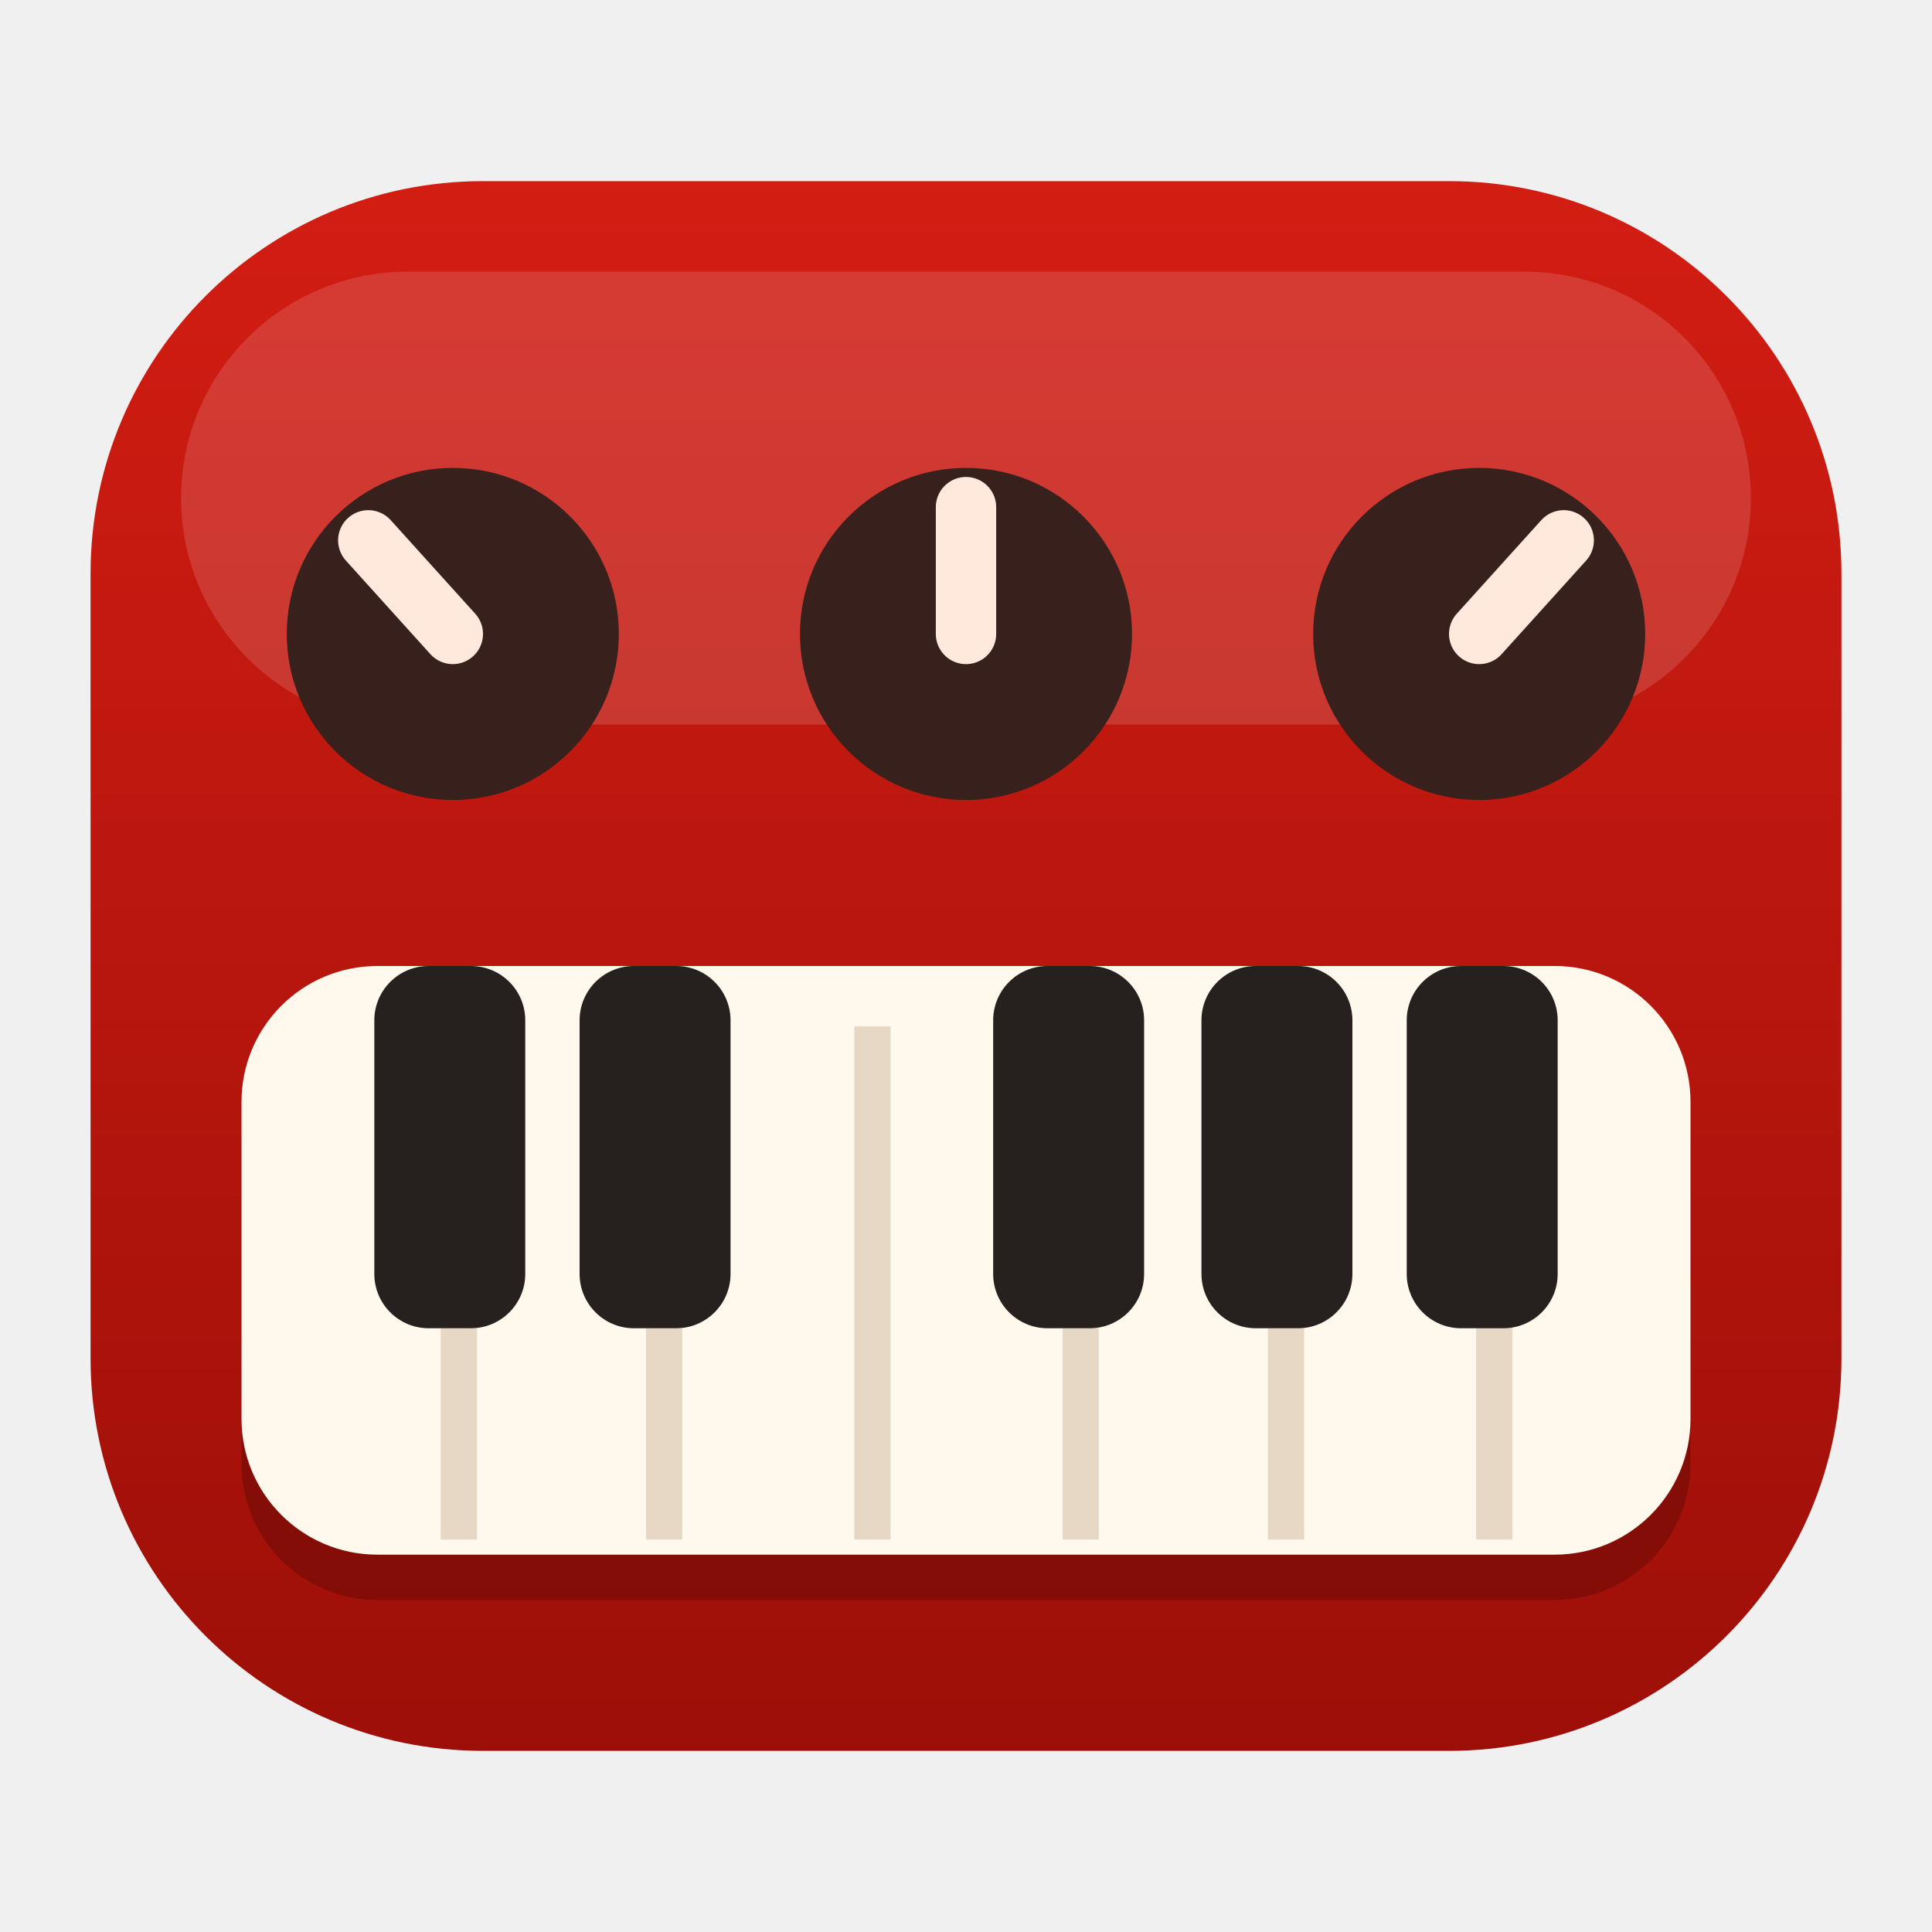
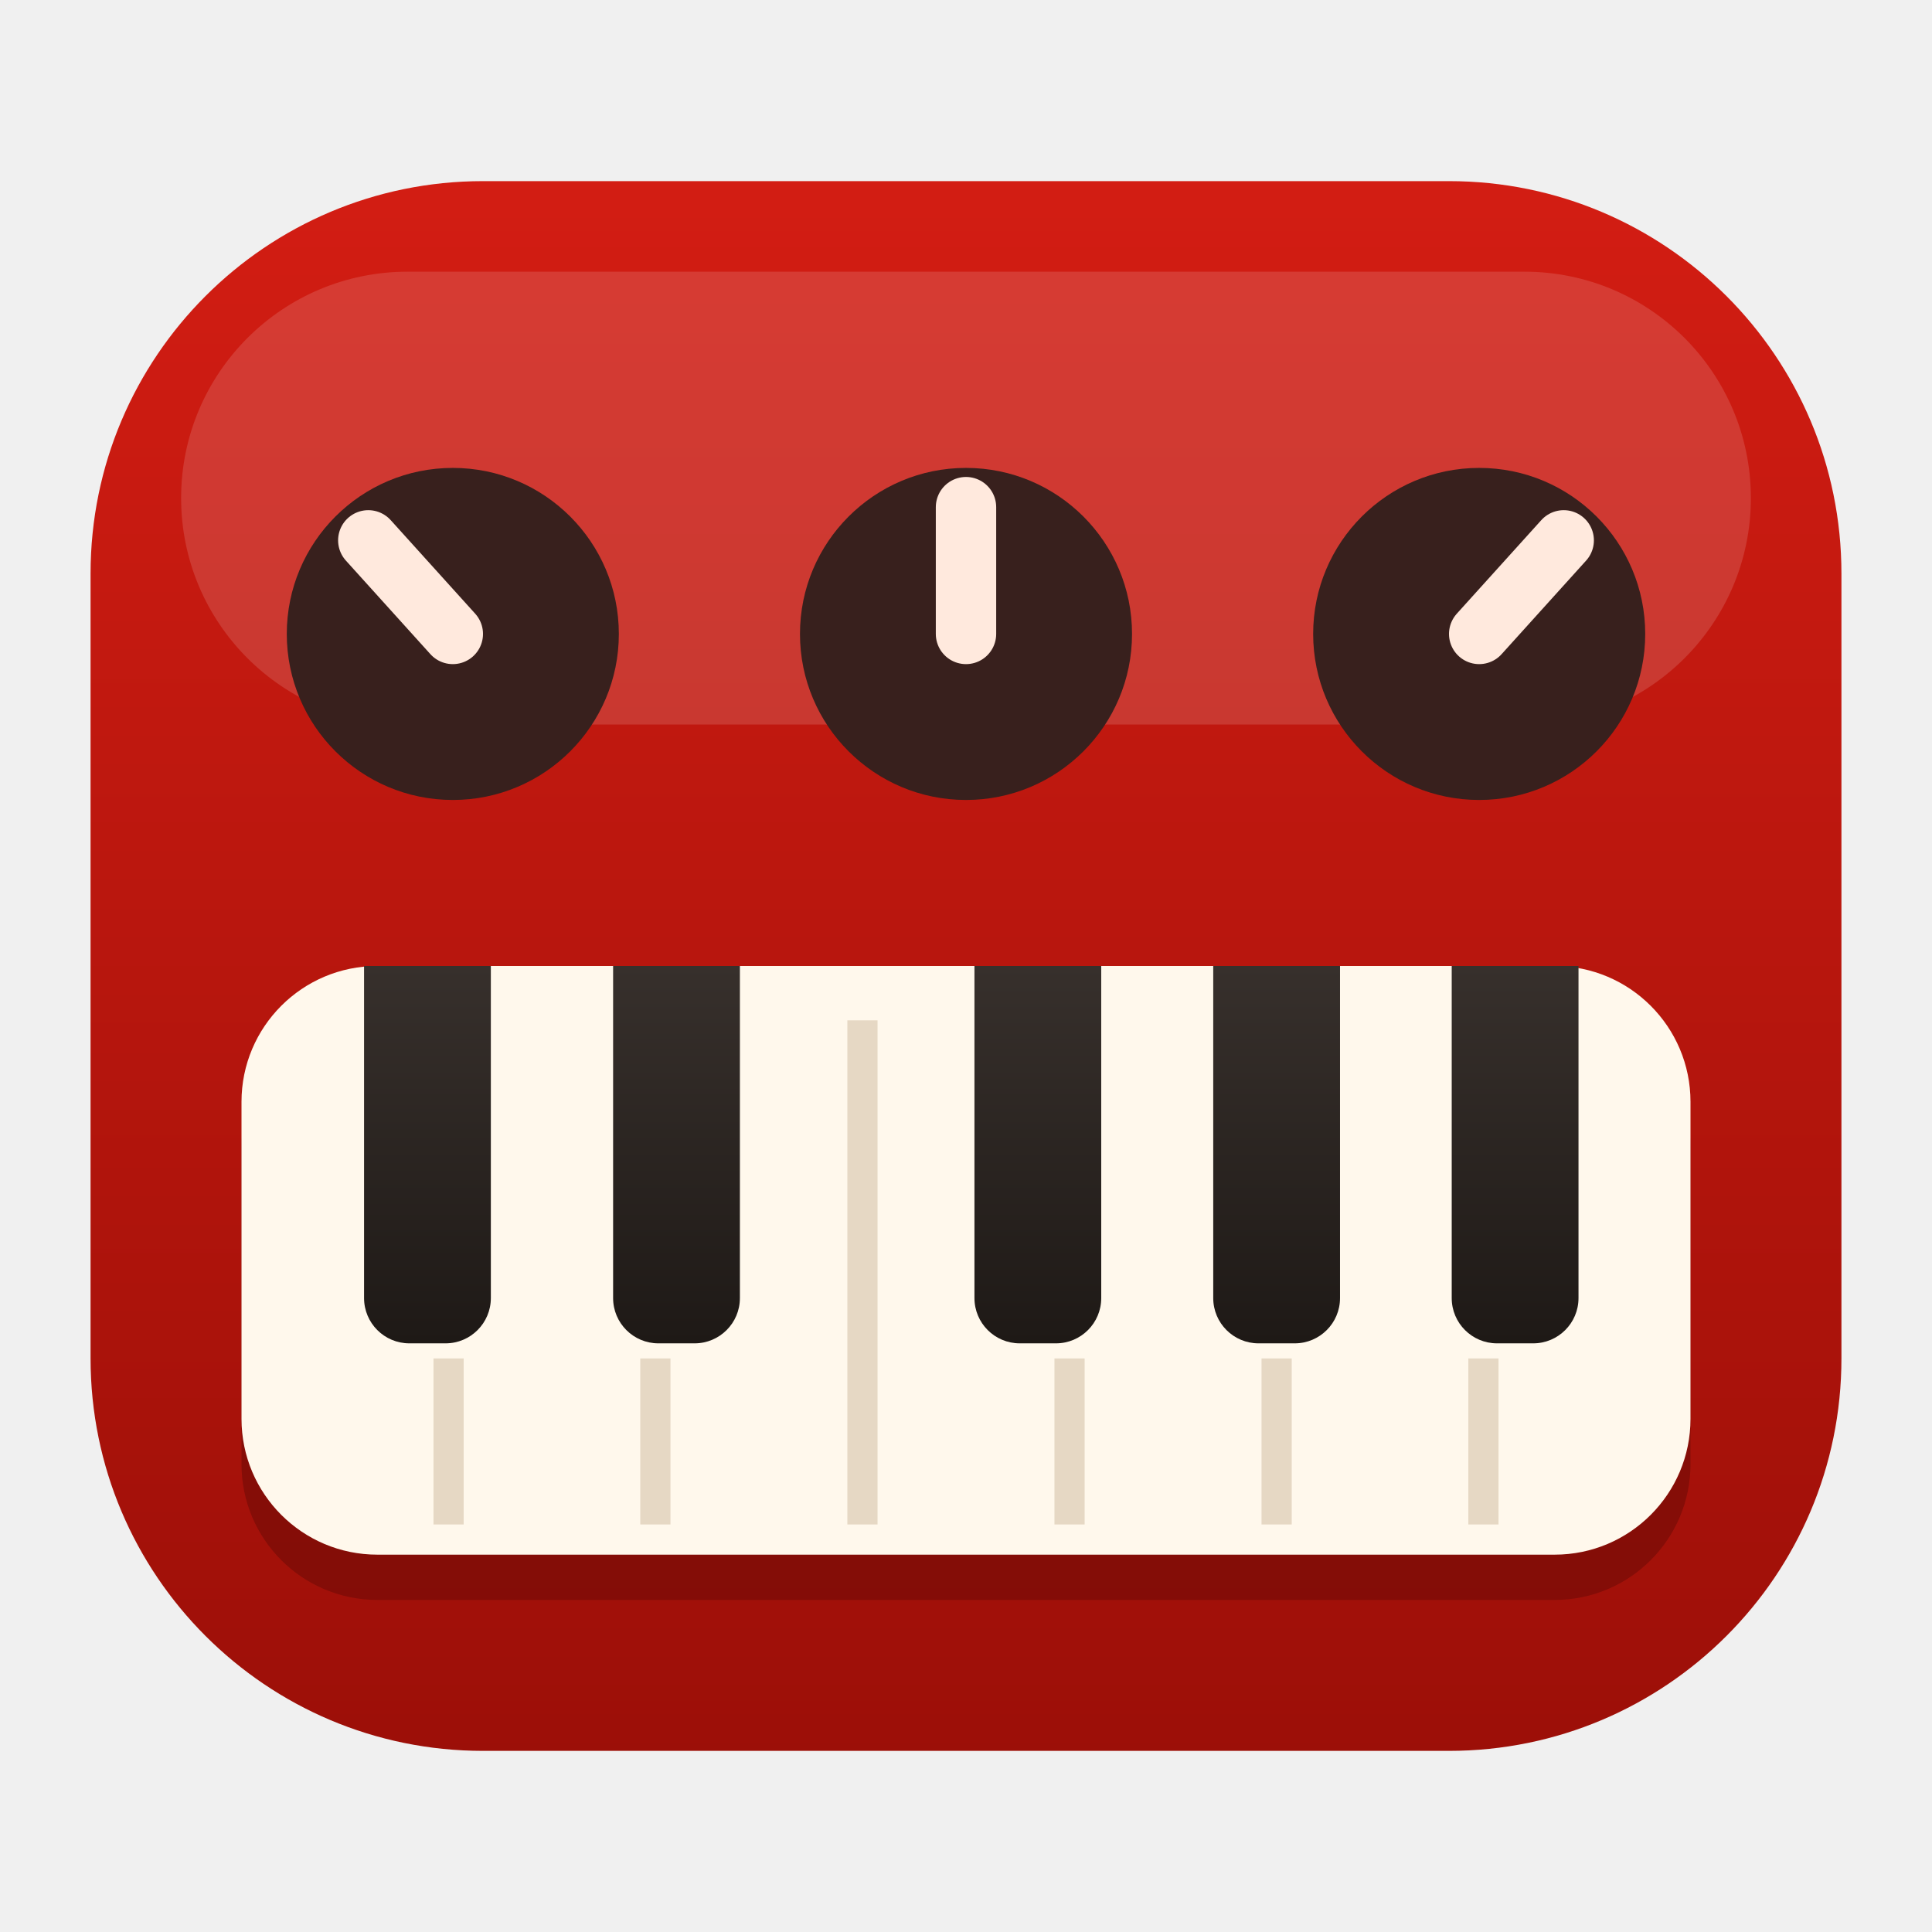
<svg xmlns="http://www.w3.org/2000/svg" viewBox="0 0 64 64">
  <defs>
    <linearGradient id="body" x1="0" y1="0" x2="0" y2="1">
      <stop offset="0" stop-color="#d31d13" />
      <stop offset="1" stop-color="#9c0f08" />
+     </linearGradient>
+     <linearGradient id="bk" x1="0" y1="0" x2="0" y2="1">
+       <stop offset="0" stop-color="#37302c" />
+       <stop offset="1" stop-color="#1e1916" />
    </linearGradient>
  </defs>
  <rect x="3" y="6" width="58" height="52" rx="13" fill="url(#body)" />
  <rect x="6" y="9" width="52" height="15" rx="7.5" fill="#ffffff" opacity=".14" />
  <g fill="#38201d">
    <circle cx="15" cy="21" r="5.5" />
    <circle cx="32" cy="21" r="5.5" />
    <circle cx="49" cy="21" r="5.5" />
  </g>
  <g stroke="#ffe9dd" stroke-width="2" stroke-linecap="round">
    <line x1="15" y1="21" x2="12.2" y2="17.9" />
    <line x1="32" y1="21" x2="32" y2="16.8" />
    <line x1="49" y1="21" x2="51.8" y2="17.9" />
  </g>
  <rect x="8" y="33.5" width="48" height="19.5" rx="4.5" fill="#6f0a05" opacity=".6" />
  <rect x="8" y="32" width="48" height="19.5" rx="4.5" fill="#fff8ec" />
  <g fill="#e6d8c4">
-     <rect x="14.6" y="44" width="1.2" height="7" />
-     <rect x="21.4" y="44" width="1.2" height="7" />
-     <rect x="28.3" y="34" width="1.2" height="17" />
-     <rect x="35.2" y="44" width="1.2" height="7" />
-     <rect x="42" y="44" width="1.2" height="7" />
-     <rect x="48.9" y="34" width="1.2" height="17" />
+     <rect x="14.36" y="45" width="1" height="5.5" />
+     <rect x="21.21" y="45" width="1" height="5.5" />
+     <rect x="28.07" y="33.8" width="1" height="16.7" />
+     <rect x="34.93" y="45" width="1" height="5.5" />
+     <rect x="41.79" y="45" width="1" height="5.5" />
+     <rect x="48.64" y="45" width="1" height="5.5" />
  </g>
-   <g fill="#26201e">
-     <rect x="12.4" y="32" width="5" height="12" rx="1.8" />
-     <rect x="19.2" y="32" width="5" height="12" rx="1.8" />
-     <rect x="32.9" y="32" width="5" height="12" rx="1.8" />
-     <rect x="39.8" y="32" width="5" height="12" rx="1.8" />
-     <rect x="46.6" y="32" width="5" height="12" rx="1.8" />
+   <g fill="url(#bk)">
+     <path d="M12.06 32h4.2v11a1.5 1.5 0 0 1-1.5 1.5h-1.2a1.5 1.5 0 0 1-1.5-1.5z" />
+     <path d="M20.31 32h4.2v11a1.5 1.5 0 0 1-1.5 1.5h-1.2a1.5 1.5 0 0 1-1.5-1.5z" />
+     <path d="M32.28 32h4.2v11a1.5 1.5 0 0 1-1.5 1.5h-1.2a1.5 1.5 0 0 1-1.5-1.5z" />
+     <path d="M40.19 32h4.2v11a1.5 1.5 0 0 1-1.5 1.5h-1.2a1.5 1.5 0 0 1-1.5-1.5z" />
+     <path d="M48.09 32h4.2v11a1.5 1.5 0 0 1-1.5 1.5h-1.2a1.5 1.5 0 0 1-1.5-1.5z" />
  </g>
</svg>
